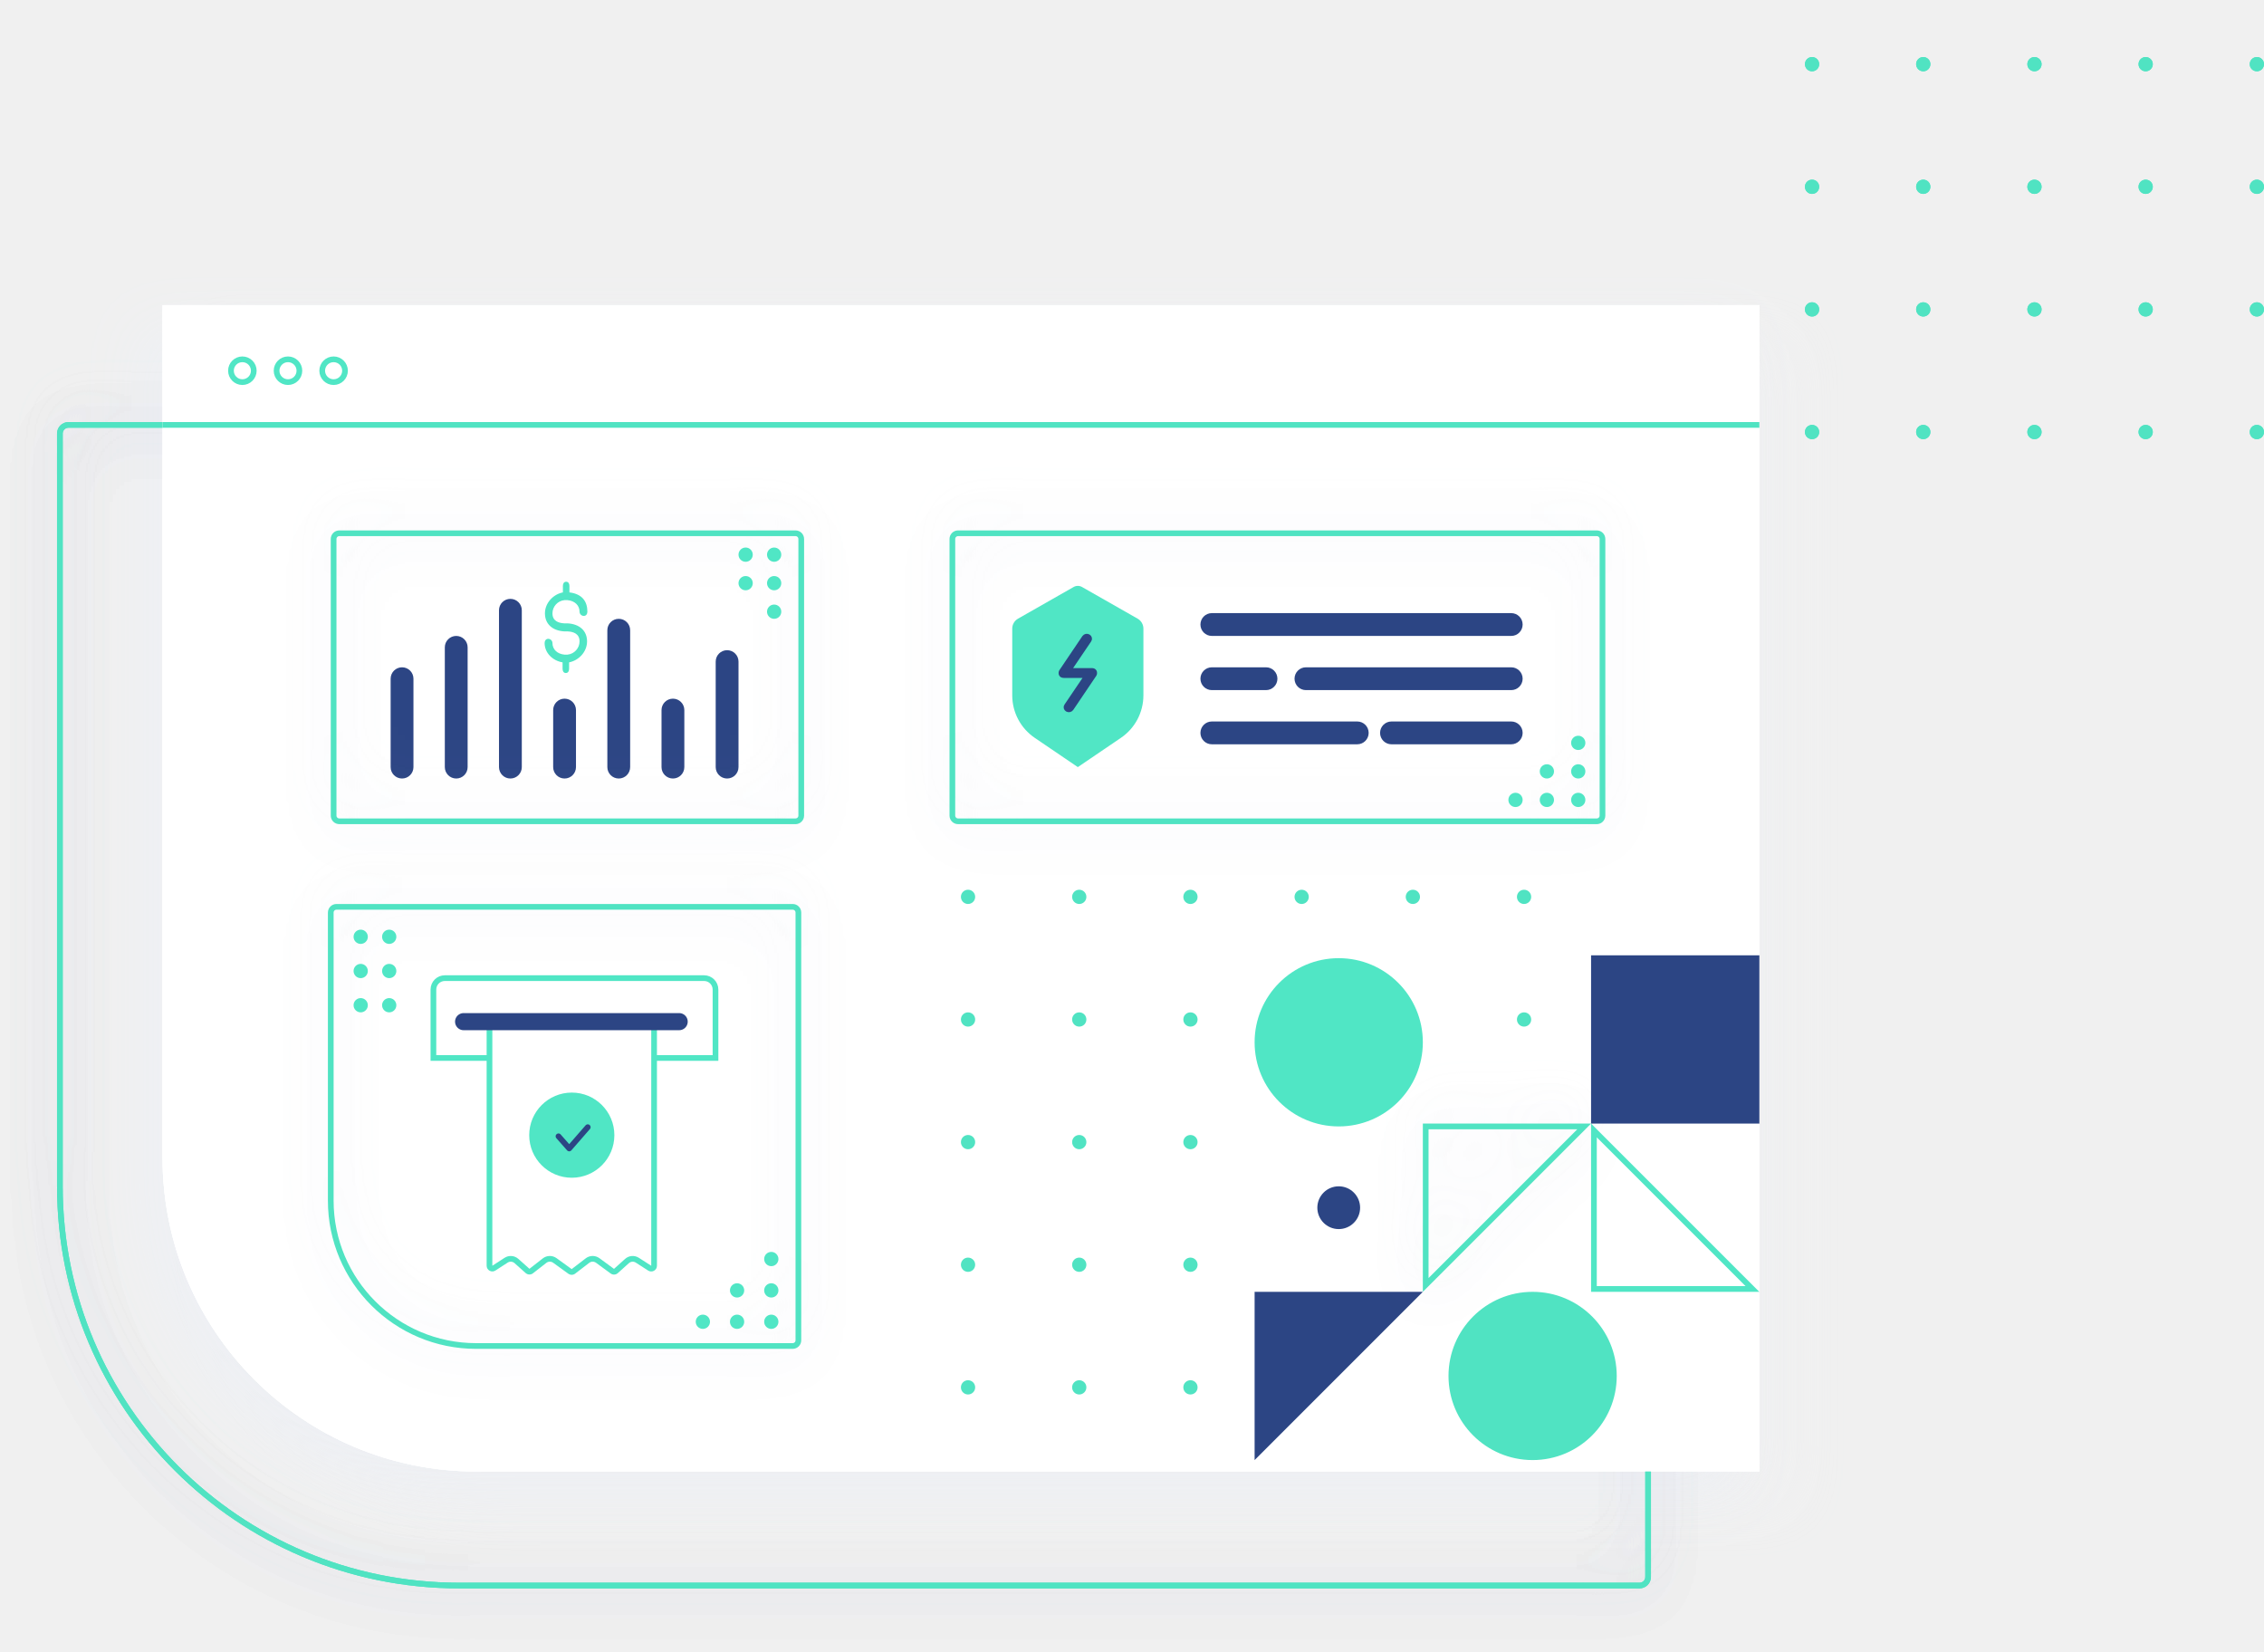
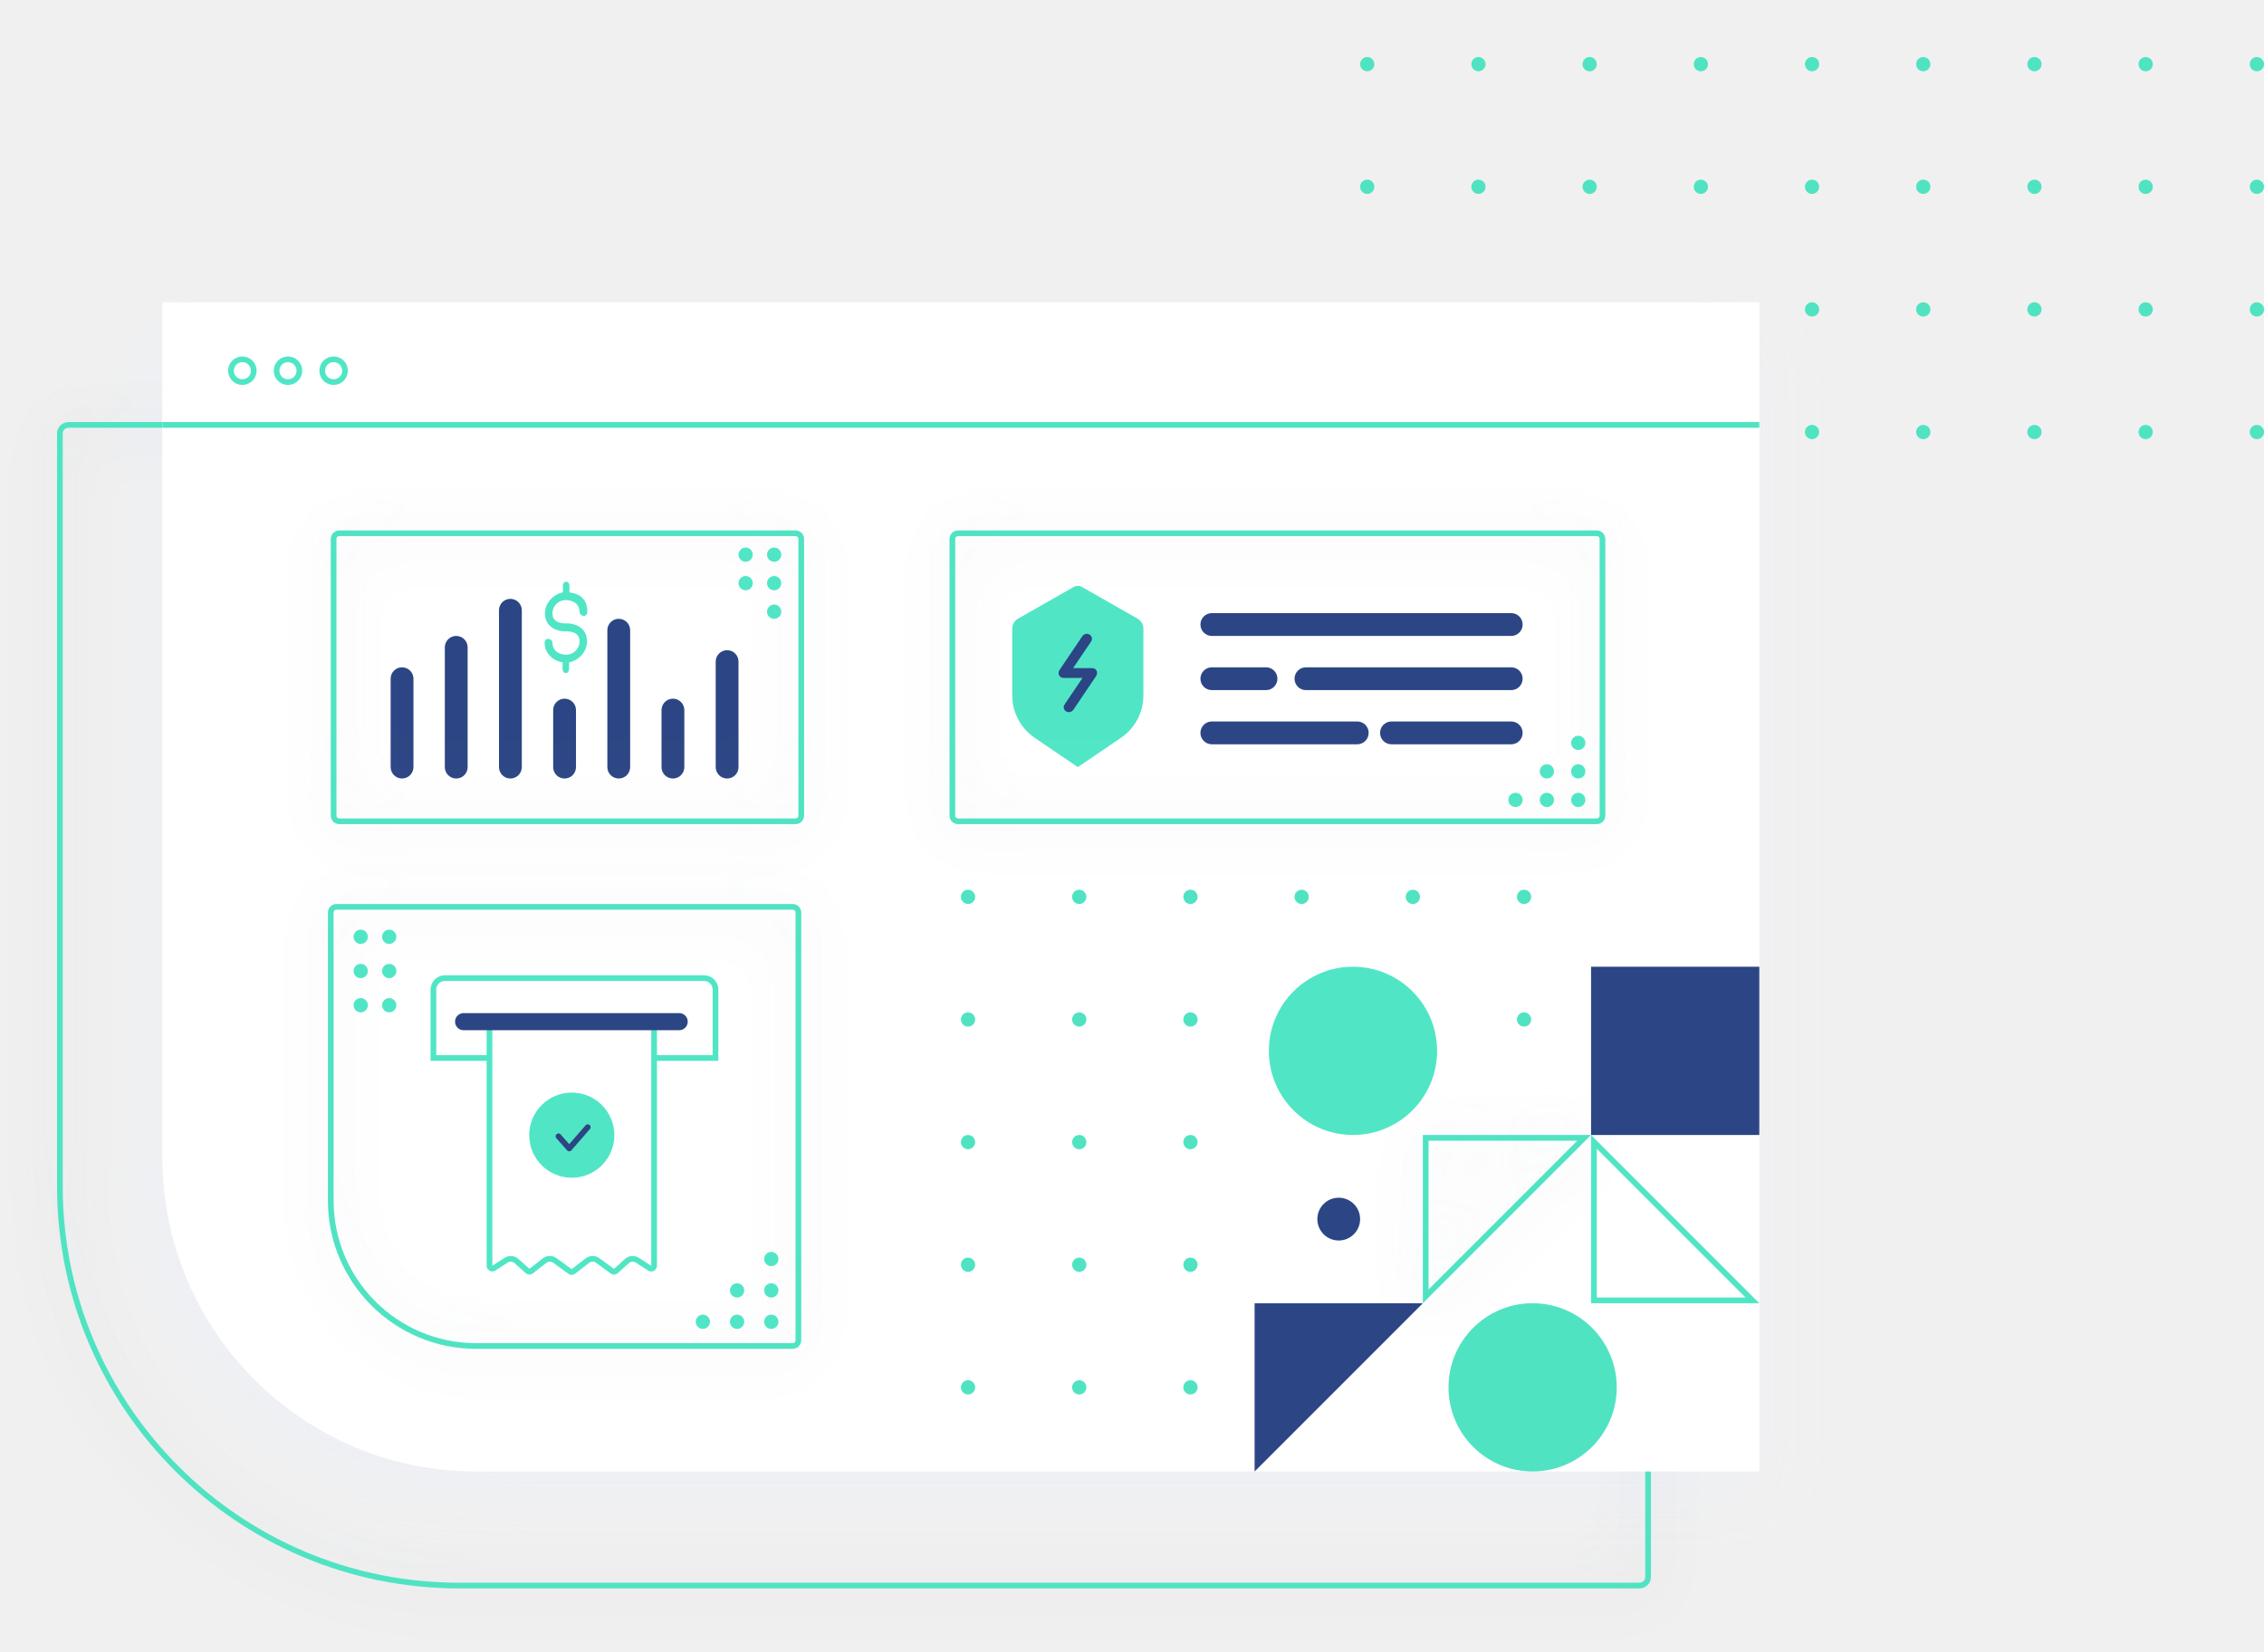
<svg xmlns="http://www.w3.org/2000/svg" width="794" height="579" viewBox="0 0 794 579" fill="none">
  <g filter="url(#filter0_dd)">
-     <path d="M57 107H617V516H167C106.249 516 57 466.751 57 406V107Z" fill="white" />
+     <path d="M57 106H617V515H167C106.249 515 57 465.751 57 405V106Z" fill="white" />
  </g>
  <g filter="url(#filter1_dd)">
-     <path d="M24 149H578V553C578 554.657 576.657 556 575 556H161C83.68 556 21 493.32 21 416V152C21 150.343 22.343 149 24 149Z" stroke="#50E3C2" stroke-width="2" />
+     <path d="M21 152C21 150.343 22.343 149 24 149H578V553C578 554.657 576.657 556 575 556H161C83.68 556 21 493.32 21 416V152Z" stroke="#50E3C2" stroke-width="2" />
  </g>
  <path d="M57 107H617V516H167C106.249 516 57 466.751 57 406V107Z" fill="white" />
  <circle cx="85" cy="130" r="4" stroke="#50E6C5" stroke-width="2" />
  <circle cx="101" cy="130" r="4" stroke="#50E6C5" stroke-width="2" />
  <circle cx="117" cy="130" r="4" stroke="#50E6C5" stroke-width="2" />
-   <path d="M440 512V453H499L440 512Z" fill="#2C4584" />
+   <path d="M440 516V457H499L440 516Z" fill="#2C4584" />
  <g filter="url(#filter2_dd)">
-     <path d="M555.586 395L500 450.586V395H555.586Z" stroke="#50E3C2" stroke-width="2" />
-   </g>
-   <path d="M559 396.414L614.586 452H559V396.414Z" stroke="#50E6C5" stroke-width="2" />
-   <circle cx="469.5" cy="365.5" r="29.5" fill="#50E6C5" />
-   <circle cx="469.5" cy="423.5" r="7.5" fill="#2C4584" />
-   <circle cx="537.5" cy="482.5" r="28.5" fill="#50E3C2" stroke="#50E3C2" stroke-width="2" />
-   <rect x="558" y="335" width="59" height="59" fill="#2C4584" />
+     <path d="M555.586 399L500 454.586V399H555.586Z" stroke="#50E3C2" stroke-width="2" />
+   </g>
+   <path d="M559 400.414L614.586 456H559V400.414Z" stroke="#50E6C5" stroke-width="2" />
+   <circle cx="474.5" cy="368.5" r="29.5" fill="#50E6C5" />
+   <circle cx="469.5" cy="427.5" r="7.5" fill="#2C4584" />
+   <circle cx="537.5" cy="486.5" r="28.5" fill="#50E3C2" stroke="#50E3C2" stroke-width="2" />
+   <rect x="558" y="339" width="59" height="59" fill="#2C4584" />
  <circle cx="339.5" cy="314.5" r="2.5" fill="#50E3C2" />
  <circle cx="339.5" cy="357.5" r="2.5" fill="#50E3C2" />
  <circle cx="339.5" cy="400.5" r="2.5" fill="#50E3C2" />
  <circle cx="339.5" cy="443.5" r="2.5" fill="#50E3C2" />
  <circle cx="339.5" cy="486.5" r="2.5" fill="#50E3C2" />
  <circle cx="378.5" cy="314.5" r="2.5" fill="#50E3C2" />
  <circle cx="378.5" cy="357.5" r="2.5" fill="#50E3C2" />
  <circle cx="378.5" cy="400.5" r="2.5" fill="#50E3C2" />
  <circle cx="378.5" cy="443.5" r="2.5" fill="#50E3C2" />
  <circle cx="378.5" cy="486.5" r="2.5" fill="#50E3C2" />
  <circle cx="417.5" cy="314.5" r="2.5" fill="#50E3C2" />
  <circle cx="417.5" cy="357.5" r="2.5" fill="#50E3C2" />
  <circle cx="417.5" cy="400.5" r="2.5" fill="#50E3C2" />
  <circle cx="417.5" cy="443.5" r="2.5" fill="#50E3C2" />
  <circle cx="417.5" cy="486.5" r="2.5" fill="#50E3C2" />
  <circle cx="456.5" cy="314.5" r="2.5" fill="#50E3C2" />
  <circle cx="495.5" cy="314.5" r="2.5" fill="#50E3C2" />
  <circle cx="534.5" cy="314.5" r="2.5" fill="#50E3C2" />
  <circle cx="534.5" cy="357.5" r="2.5" fill="#50E3C2" />
  <rect x="137" y="234" width="8" height="39" rx="4" fill="#2C4584" />
  <rect x="156" y="223" width="8" height="50" rx="4" fill="#2C4584" />
  <rect x="175" y="210" width="8" height="63" rx="4" fill="#2C4584" />
  <rect x="194" y="245" width="8" height="28" rx="4" fill="#2C4584" />
  <rect x="213" y="217" width="8" height="56" rx="4" fill="#2C4584" />
  <rect x="232" y="245" width="8" height="28" rx="4" fill="#2C4584" />
  <rect x="251" y="228" width="8" height="45" rx="4" fill="#2C4584" />
  <path d="M197.985 210.445C198.328 210.445 198.672 210.445 199.015 210.445C201.534 210.671 203.252 212.254 203.252 214.516C203.252 215.307 203.939 215.986 204.74 215.986C205.542 215.986 206 215.307 206 214.516C206 211.011 204.282 208.297 199.702 207.731V205.47C199.702 204.678 199.359 204 198.557 204C197.756 204 197.412 204.678 197.412 205.47V207.731C193.977 208.41 191.115 211.463 191.115 215.081C191.115 218.813 193.748 221.187 197.985 221.413C198.328 221.413 198.557 221.413 199.13 221.413C201.076 221.526 203.252 222.205 203.252 224.919C203.252 227.293 201.42 229.329 199.015 229.555C198.672 229.555 198.328 229.555 197.985 229.555C195.466 229.329 193.748 227.746 193.748 225.484C193.748 224.693 193.061 224.014 192.26 224.014C191.458 224.014 191 224.693 191 225.484C191 228.989 193.863 231.703 197.298 232.269V234.53C197.298 235.322 197.641 236 198.443 236C199.244 236 199.588 235.322 199.588 234.53V232.269C203.023 231.59 205.885 228.537 205.885 224.919C205.885 221.187 203.252 218.813 199.015 218.587C198.672 218.587 198.443 218.587 197.87 218.587C195.924 218.473 193.748 217.795 193.748 215.081C193.748 212.707 195.58 210.671 197.985 210.445Z" fill="#50E6C5" />
  <g filter="url(#filter3_dd)">
    <rect x="117" y="187" width="164" height="101" rx="2" stroke="#50E3C2" stroke-width="2" />
  </g>
  <path d="M357.02 216.952L376.515 205.846C377.436 205.322 378.564 205.322 379.485 205.846L398.98 216.952C400.229 217.663 401 218.99 401 220.427V243.844C401 249.808 398.047 255.384 393.114 258.735L378 269L362.886 258.735C357.953 255.384 355 249.808 355 243.844V220.427C355 218.99 355.771 217.663 357.02 216.952Z" fill="#50E6C5" />
  <rect width="27" height="8" rx="4" transform="matrix(-1 0 0 1 448 234)" fill="#2C4584" />
  <rect x="484" y="253" width="50" height="8" rx="4" fill="#2C4584" />
  <rect x="421" y="253" width="59" height="8" rx="4" fill="#2C4584" />
  <rect x="454" y="234" width="80" height="8" rx="4" fill="#2C4584" />
  <rect x="421" y="215" width="113" height="8" rx="4" fill="#2C4584" />
  <path d="M382.883 235.024H374.938L382.055 224.508C382.386 224.058 382.221 223.457 381.724 223.156C381.228 222.856 380.566 223.006 380.234 223.457L372.124 235.474C371.959 235.775 371.959 236.225 372.124 236.526C372.29 236.826 372.621 236.976 373.117 236.976H381.062L373.945 247.492C373.614 247.942 373.779 248.543 374.276 248.844C374.772 249.144 375.434 248.994 375.766 248.543L383.876 236.526C384.041 236.225 384.041 235.775 383.876 235.474C383.71 235.174 383.379 235.024 382.883 235.024Z" fill="#2C4584" stroke="#2C4584" stroke-width="1.5" stroke-miterlimit="10" />
  <g filter="url(#filter4_dd)">
    <rect x="334" y="187" width="228" height="101" rx="2" stroke="#50E3C2" stroke-width="2" />
  </g>
  <path d="M57 149H617" stroke="#50E3C2" stroke-width="2" />
  <circle r="2.5" transform="matrix(1 0 0 -1 553.5 270.5)" fill="#50E6C5" />
  <circle r="2.5" transform="matrix(1 0 0 -1 553.5 260.5)" fill="#50E6C5" />
  <circle r="2.5" transform="matrix(1 0 0 -1 553.5 280.5)" fill="#50E6C5" />
  <circle r="2.5" transform="matrix(1 0 0 -1 542.5 280.5)" fill="#50E6C5" />
  <circle r="2.5" transform="matrix(1 0 0 -1 542.5 270.5)" fill="#50E6C5" />
  <circle r="2.5" transform="matrix(1 0 0 -1 531.5 280.5)" fill="#50E6C5" />
  <circle r="2.5" transform="matrix(1 0 0 -1 261.5 194.5)" fill="#50E6C5" />
  <circle r="2.5" transform="matrix(1 0 0 -1 271.5 194.5)" fill="#50E6C5" />
  <circle r="2.5" transform="matrix(1 0 0 -1 271.5 204.5)" fill="#50E6C5" />
  <circle r="2.5" transform="matrix(1 0 0 -1 271.5 214.5)" fill="#50E6C5" />
  <circle r="2.5" transform="matrix(1 0 0 -1 261.5 204.5)" fill="#50E6C5" />
  <path d="M171.972 370.999H152V347C152 344.791 153.791 343 156 343H246.929C249.138 343 250.929 344.791 250.929 347V370.999H229.099" stroke="#50E6C5" stroke-width="2" />
  <mask id="path-63-inside-1" fill="white">
    <path d="M170.666 356.999H230.396V443.865C230.396 445.447 228.646 446.403 227.315 445.547L222.97 442.754C222.212 442.267 221.221 442.347 220.551 442.95L216.673 446.44C215.968 447.074 214.916 447.127 214.152 446.566L209.038 442.816C208.321 442.29 207.343 442.301 206.637 442.842L201.713 446.621C201.011 447.16 200.04 447.174 199.324 446.656L193.999 442.808C193.278 442.287 192.299 442.305 191.598 442.852L186.914 446.503C186.152 447.097 185.074 447.061 184.353 446.418L180.458 442.943C179.786 442.344 178.796 442.268 178.04 442.757L173.752 445.531C172.422 446.392 170.666 445.437 170.666 443.852V356.999Z" />
  </mask>
-   <path d="M170.666 356.999V354.999H168.666V356.999H170.666ZM230.396 356.999H232.396V354.999H230.396V356.999ZM222.97 442.754L221.889 444.437L222.97 442.754ZM220.551 442.95L219.213 441.464L220.551 442.95ZM209.038 442.816L207.855 444.429L209.038 442.816ZM206.637 442.842L205.42 441.256L205.42 441.256L206.637 442.842ZM214.152 446.566L215.335 444.954L214.152 446.566ZM216.673 446.44L215.335 444.954L216.673 446.44ZM180.458 442.943L179.126 444.436L180.458 442.943ZM178.04 442.757L176.953 441.078L178.04 442.757ZM193.999 442.808L195.17 441.187L193.999 442.808ZM191.598 442.852L190.368 441.274L191.598 442.852ZM186.914 446.503L188.144 448.08L186.914 446.503ZM184.353 446.418L183.022 447.91L184.353 446.418ZM199.324 446.656L200.495 445.035L199.324 446.656ZM201.713 446.621L200.495 445.035L201.713 446.621ZM173.752 445.531L172.666 443.852L173.752 445.531ZM227.315 445.547L226.233 447.23L227.315 445.547ZM170.666 358.999H230.396V354.999H170.666V358.999ZM228.396 356.999V443.865H232.396V356.999H228.396ZM172.666 443.852V356.999H168.666V443.852H172.666ZM200.495 445.035L195.17 441.187L192.827 444.429L198.152 448.277L200.495 445.035ZM190.368 441.274L185.685 444.925L188.144 448.08L192.827 444.429L190.368 441.274ZM185.685 444.925L181.789 441.451L179.126 444.436L183.022 447.91L185.685 444.925ZM176.953 441.078L172.666 443.852L174.839 447.21L179.126 444.436L176.953 441.078ZM215.335 444.954L210.22 441.203L207.855 444.429L212.969 448.179L215.335 444.954ZM205.42 441.256L200.495 445.035L202.93 448.208L207.855 444.429L205.42 441.256ZM228.396 443.865L224.052 441.072L221.889 444.437L226.233 447.23L228.396 443.865ZM219.213 441.464L215.335 444.954L218.011 447.927L221.889 444.437L219.213 441.464ZM224.052 441.072C222.535 440.097 220.553 440.257 219.213 441.464L221.889 444.437L221.889 444.437L224.052 441.072ZM210.22 441.203C208.786 440.152 206.83 440.173 205.42 441.256L207.855 444.429L207.855 444.429L210.22 441.203ZM212.969 448.179C214.497 449.3 216.602 449.194 218.011 447.927L215.335 444.954L215.335 444.954L212.969 448.179ZM181.789 441.451C180.445 440.252 178.465 440.099 176.953 441.078L179.126 444.436L179.126 444.436L181.789 441.451ZM195.17 441.187C193.728 440.145 191.771 440.181 190.368 441.274L192.827 444.429L192.827 444.429L195.17 441.187ZM185.685 444.925L185.685 444.925L183.022 447.91C184.464 449.197 186.62 449.268 188.144 448.08L185.685 444.925ZM198.152 448.277C199.585 449.312 201.528 449.284 202.93 448.208L200.495 445.035L200.495 445.035L198.152 448.277ZM168.666 443.852C168.666 447.022 172.177 448.932 174.839 447.21L172.666 443.852L172.666 443.852H168.666ZM228.396 443.865L228.396 443.865L226.233 447.23C228.895 448.941 232.396 447.03 232.396 443.865H228.396Z" fill="#50E6C5" mask="url(#path-63-inside-1)" />
+   <path d="M170.666 356.999V354.999H168.666V356.999H170.666ZM230.396 356.999H232.396V354.999H230.396V356.999ZM222.97 442.754L221.889 444.437L222.97 442.754ZM220.551 442.95L219.213 441.464L220.551 442.95ZM209.038 442.816L207.855 444.429L209.038 442.816ZM206.637 442.842L205.42 441.256L206.637 442.842ZM214.152 446.566L215.335 444.954L214.152 446.566ZM216.673 446.44L215.335 444.954L216.673 446.44ZM180.458 442.943L179.126 444.436L180.458 442.943ZM178.04 442.757L176.953 441.078L178.04 442.757ZM193.999 442.808L195.17 441.187L193.999 442.808ZM191.598 442.852L190.368 441.274L191.598 442.852ZM186.914 446.503L188.144 448.08L186.914 446.503ZM184.353 446.418L183.022 447.91L184.353 446.418ZM199.324 446.656L200.495 445.035L199.324 446.656ZM201.713 446.621L200.495 445.035L201.713 446.621ZM173.752 445.531L172.666 443.852L173.752 445.531ZM227.315 445.547L226.233 447.23L227.315 445.547ZM170.666 358.999H230.396V354.999H170.666V358.999ZM228.396 356.999V443.865H232.396V356.999H228.396ZM172.666 443.852V356.999H168.666V443.852H172.666ZM200.495 445.035L195.17 441.187L192.827 444.429L198.152 448.277L200.495 445.035ZM190.368 441.274L185.685 444.925L188.144 448.08L192.827 444.429L190.368 441.274ZM185.685 444.925L181.789 441.451L179.126 444.436L183.022 447.91L185.685 444.925ZM176.953 441.078L172.666 443.852L174.839 447.21L179.126 444.436L176.953 441.078ZM215.335 444.954L210.22 441.203L207.855 444.429L212.969 448.179L215.335 444.954ZM205.42 441.256L200.495 445.035L202.93 448.208L207.855 444.429L205.42 441.256ZM228.396 443.865L224.052 441.072L221.889 444.437L226.233 447.23L228.396 443.865ZM219.213 441.464L215.335 444.954L218.011 447.927L221.889 444.437L219.213 441.464ZM224.052 441.072C222.535 440.097 220.553 440.257 219.213 441.464L221.889 444.437H221.889L224.052 441.072ZM210.22 441.203C208.786 440.152 206.83 440.173 205.42 441.256L207.855 444.429L210.22 441.203ZM212.969 448.179C214.497 449.3 216.602 449.194 218.011 447.927L215.335 444.954L212.969 448.179ZM181.789 441.451C180.445 440.252 178.465 440.099 176.953 441.078L179.126 444.436H179.126L181.789 441.451ZM195.17 441.187C193.728 440.145 191.771 440.181 190.368 441.274L192.827 444.429L195.17 441.187ZM185.685 444.925H185.685L183.022 447.91C184.464 449.197 186.62 449.268 188.144 448.08L185.685 444.925ZM198.152 448.277C199.585 449.312 201.528 449.284 202.93 448.208L200.495 445.035L198.152 448.277ZM168.666 443.852C168.666 447.022 172.177 448.932 174.839 447.21L172.666 443.852H172.666H168.666ZM228.396 443.865V443.865L226.233 447.23C228.895 448.941 232.396 447.03 232.396 443.865H228.396Z" fill="#50E6C5" mask="url(#path-63-inside-1)" />
  <path d="M162.591 358.258H238.188" stroke="#2C4584" stroke-width="6" stroke-linecap="round" stroke-linejoin="round" />
  <circle cx="200.531" cy="398.064" r="14.933" fill="#50E6C5" />
  <path d="M195.865 398.464L199.629 402.73L206.131 395.264" stroke="#2C4584" stroke-width="2" stroke-linecap="round" stroke-linejoin="round" />
  <g filter="url(#filter5_dd)">
-     <path d="M118 318H278C279.105 318 280 318.895 280 320V470C280 471.105 279.105 472 278 472H167C138.833 472 116 449.167 116 421V320C116 318.895 116.895 318 118 318Z" stroke="#50E3C2" stroke-width="2" />
-   </g>
-   <circle r="2.5" transform="matrix(1 0 0 -1 136.5 328.5)" fill="#50E6C5" />
-   <circle r="2.5" transform="matrix(1 0 0 -1 136.5 340.5)" fill="#50E6C5" />
-   <circle r="2.5" transform="matrix(1 0 0 -1 136.5 352.5)" fill="#50E6C5" />
-   <circle r="2.5" transform="matrix(1 0 0 -1 268.5 461.5)" fill="#50E6C5" />
-   <circle r="2.5" transform="matrix(1 0 0 -1 256.5 461.5)" fill="#50E6C5" />
-   <circle r="2.5" transform="matrix(1 0 0 -1 256.5 450.5)" fill="#50E6C5" />
-   <circle r="2.5" transform="matrix(1 0 0 -1 268.5 450.5)" fill="#50E6C5" />
-   <circle r="2.5" transform="matrix(1 0 0 -1 268.5 439.5)" fill="#50E6C5" />
-   <circle r="2.5" transform="matrix(1 0 0 -1 126.5 328.5)" fill="#50E6C5" />
-   <circle r="2.5" transform="matrix(1 0 0 -1 126.5 340.5)" fill="#50E6C5" />
-   <circle r="2.5" transform="matrix(1 0 0 -1 126.5 352.5)" fill="#50E6C5" />
-   <circle cx="635.5" cy="22.5" r="2.5" fill="#50E3C2" />
-   <circle cx="635.5" cy="65.5" r="2.5" fill="#50E3C2" />
-   <circle cx="635.5" cy="108.5" r="2.5" fill="#50E3C2" />
-   <circle cx="635.5" cy="151.5" r="2.5" fill="#50E3C2" />
-   <circle cx="674.5" cy="22.5" r="2.5" fill="#50E3C2" />
-   <circle cx="674.5" cy="65.5" r="2.5" fill="#50E3C2" />
-   <circle cx="674.5" cy="108.5" r="2.5" fill="#50E3C2" />
-   <circle cx="674.5" cy="151.5" r="2.5" fill="#50E3C2" />
-   <circle cx="713.5" cy="22.5" r="2.5" fill="#50E3C2" />
-   <circle cx="713.5" cy="65.5" r="2.5" fill="#50E3C2" />
-   <circle cx="713.5" cy="108.5" r="2.5" fill="#50E3C2" />
-   <circle cx="713.5" cy="151.5" r="2.5" fill="#50E3C2" />
-   <circle cx="752.5" cy="22.5" r="2.5" fill="#50E3C2" />
-   <circle cx="752.5" cy="65.5" r="2.5" fill="#50E3C2" />
-   <circle cx="752.5" cy="108.5" r="2.5" fill="#50E3C2" />
-   <circle cx="752.5" cy="151.5" r="2.5" fill="#50E3C2" />
-   <circle cx="791.5" cy="22.5" r="2.5" fill="#50E3C2" />
-   <circle cx="791.5" cy="65.5" r="2.5" fill="#50E3C2" />
-   <circle cx="791.5" cy="108.5" r="2.5" fill="#50E3C2" />
-   <circle cx="791.5" cy="151.5" r="2.5" fill="#50E3C2" />
-   <g filter="url(#filter6_dd)">
-     <path d="M24 149H578V553C578 554.657 576.657 556 575 556H161C83.68 556 21 493.32 21 416V152C21 150.343 22.343 149 24 149Z" stroke="#50E3C2" stroke-width="2" />
-   </g>
-   <path d="M57 107H617V516H167C106.249 516 57 466.751 57 406V107Z" fill="white" />
-   <circle cx="85" cy="130" r="4" stroke="#50E6C5" stroke-width="2" />
-   <circle cx="101" cy="130" r="4" stroke="#50E6C5" stroke-width="2" />
-   <circle cx="117" cy="130" r="4" stroke="#50E6C5" stroke-width="2" />
-   <path d="M440 512V453H499L440 512Z" fill="#2C4584" />
-   <g filter="url(#filter7_dd)">
-     <path d="M555.586 395L500 450.586V395H555.586Z" stroke="#50E3C2" stroke-width="2" />
-   </g>
-   <path d="M559 396.414L614.586 452H559V396.414Z" stroke="#50E6C5" stroke-width="2" />
-   <circle cx="469.5" cy="365.5" r="29.5" fill="#50E6C5" />
-   <circle cx="469.5" cy="423.5" r="7.5" fill="#2C4584" />
-   <circle cx="537.5" cy="482.5" r="28.5" fill="#50E3C2" stroke="#50E3C2" stroke-width="2" />
-   <rect x="558" y="335" width="59" height="59" fill="#2C4584" />
-   <circle cx="339.5" cy="314.5" r="2.5" fill="#50E3C2" />
-   <circle cx="339.5" cy="357.5" r="2.5" fill="#50E3C2" />
-   <circle cx="339.5" cy="400.5" r="2.5" fill="#50E3C2" />
-   <circle cx="339.5" cy="443.5" r="2.5" fill="#50E3C2" />
-   <circle cx="339.5" cy="486.5" r="2.5" fill="#50E3C2" />
-   <circle cx="378.5" cy="314.5" r="2.5" fill="#50E3C2" />
-   <circle cx="378.5" cy="357.5" r="2.5" fill="#50E3C2" />
-   <circle cx="378.5" cy="400.5" r="2.5" fill="#50E3C2" />
-   <circle cx="378.5" cy="443.5" r="2.5" fill="#50E3C2" />
-   <circle cx="378.5" cy="486.5" r="2.5" fill="#50E3C2" />
-   <circle cx="417.5" cy="314.5" r="2.5" fill="#50E3C2" />
-   <circle cx="417.5" cy="357.5" r="2.5" fill="#50E3C2" />
-   <circle cx="417.5" cy="400.5" r="2.5" fill="#50E3C2" />
-   <circle cx="417.5" cy="443.5" r="2.5" fill="#50E3C2" />
-   <circle cx="417.5" cy="486.5" r="2.5" fill="#50E3C2" />
-   <circle cx="456.5" cy="314.5" r="2.5" fill="#50E3C2" />
-   <circle cx="495.5" cy="314.5" r="2.5" fill="#50E3C2" />
-   <circle cx="534.5" cy="314.5" r="2.5" fill="#50E3C2" />
-   <circle cx="534.5" cy="357.5" r="2.5" fill="#50E3C2" />
-   <rect x="137" y="234" width="8" height="39" rx="4" fill="#2C4584" />
-   <rect x="156" y="223" width="8" height="50" rx="4" fill="#2C4584" />
-   <rect x="175" y="210" width="8" height="63" rx="4" fill="#2C4584" />
-   <rect x="194" y="245" width="8" height="28" rx="4" fill="#2C4584" />
-   <rect x="213" y="217" width="8" height="56" rx="4" fill="#2C4584" />
-   <rect x="232" y="245" width="8" height="28" rx="4" fill="#2C4584" />
-   <rect x="251" y="228" width="8" height="45" rx="4" fill="#2C4584" />
-   <path d="M197.985 210.445C198.328 210.445 198.672 210.445 199.015 210.445C201.534 210.671 203.252 212.254 203.252 214.516C203.252 215.307 203.939 215.986 204.74 215.986C205.542 215.986 206 215.307 206 214.516C206 211.011 204.282 208.297 199.702 207.731V205.47C199.702 204.678 199.359 204 198.557 204C197.756 204 197.412 204.678 197.412 205.47V207.731C193.977 208.41 191.115 211.463 191.115 215.081C191.115 218.813 193.748 221.187 197.985 221.413C198.328 221.413 198.557 221.413 199.13 221.413C201.076 221.526 203.252 222.205 203.252 224.919C203.252 227.293 201.42 229.329 199.015 229.555C198.672 229.555 198.328 229.555 197.985 229.555C195.466 229.329 193.748 227.746 193.748 225.484C193.748 224.693 193.061 224.014 192.26 224.014C191.458 224.014 191 224.693 191 225.484C191 228.989 193.863 231.703 197.298 232.269V234.53C197.298 235.322 197.641 236 198.443 236C199.244 236 199.588 235.322 199.588 234.53V232.269C203.023 231.59 205.885 228.537 205.885 224.919C205.885 221.187 203.252 218.813 199.015 218.587C198.672 218.587 198.443 218.587 197.87 218.587C195.924 218.473 193.748 217.795 193.748 215.081C193.748 212.707 195.58 210.671 197.985 210.445Z" fill="#50E6C5" />
-   <g filter="url(#filter8_dd)">
-     <rect x="117" y="187" width="164" height="101" rx="2" stroke="#50E3C2" stroke-width="2" />
-   </g>
-   <path d="M357.02 216.952L376.515 205.846C377.436 205.322 378.564 205.322 379.485 205.846L398.98 216.952C400.229 217.663 401 218.99 401 220.427V243.844C401 249.808 398.047 255.384 393.114 258.735L378 269L362.886 258.735C357.953 255.384 355 249.808 355 243.844V220.427C355 218.99 355.771 217.663 357.02 216.952Z" fill="#50E6C5" />
-   <rect width="27" height="8" rx="4" transform="matrix(-1 0 0 1 448 234)" fill="#2C4584" />
-   <rect x="484" y="253" width="50" height="8" rx="4" fill="#2C4584" />
-   <rect x="421" y="253" width="59" height="8" rx="4" fill="#2C4584" />
-   <rect x="454" y="234" width="80" height="8" rx="4" fill="#2C4584" />
-   <rect x="421" y="215" width="113" height="8" rx="4" fill="#2C4584" />
-   <path d="M382.883 235.024H374.938L382.055 224.508C382.386 224.058 382.221 223.457 381.724 223.156C381.228 222.856 380.566 223.006 380.234 223.457L372.124 235.474C371.959 235.775 371.959 236.225 372.124 236.526C372.29 236.826 372.621 236.976 373.117 236.976H381.062L373.945 247.492C373.614 247.942 373.779 248.543 374.276 248.844C374.772 249.144 375.434 248.994 375.766 248.543L383.876 236.526C384.041 236.225 384.041 235.775 383.876 235.474C383.71 235.174 383.379 235.024 382.883 235.024Z" fill="#2C4584" stroke="#2C4584" stroke-width="1.5" stroke-miterlimit="10" />
-   <g filter="url(#filter9_dd)">
-     <rect x="334" y="187" width="228" height="101" rx="2" stroke="#50E3C2" stroke-width="2" />
-   </g>
-   <path d="M57 149H617" stroke="#50E3C2" stroke-width="2" />
-   <circle r="2.5" transform="matrix(1 0 0 -1 553.5 270.5)" fill="#50E6C5" />
-   <circle r="2.5" transform="matrix(1 0 0 -1 553.5 260.5)" fill="#50E6C5" />
-   <circle r="2.5" transform="matrix(1 0 0 -1 553.5 280.5)" fill="#50E6C5" />
-   <circle r="2.5" transform="matrix(1 0 0 -1 542.5 280.5)" fill="#50E6C5" />
-   <circle r="2.5" transform="matrix(1 0 0 -1 542.5 270.5)" fill="#50E6C5" />
-   <circle r="2.5" transform="matrix(1 0 0 -1 531.5 280.5)" fill="#50E6C5" />
-   <circle r="2.5" transform="matrix(1 0 0 -1 261.5 194.5)" fill="#50E6C5" />
-   <circle r="2.5" transform="matrix(1 0 0 -1 271.5 194.5)" fill="#50E6C5" />
-   <circle r="2.5" transform="matrix(1 0 0 -1 271.5 204.5)" fill="#50E6C5" />
-   <circle r="2.5" transform="matrix(1 0 0 -1 271.5 214.5)" fill="#50E6C5" />
-   <circle r="2.5" transform="matrix(1 0 0 -1 261.5 204.5)" fill="#50E6C5" />
-   <path d="M171.972 370.999H152V347C152 344.791 153.791 343 156 343H246.929C249.138 343 250.929 344.791 250.929 347V370.999H229.099" stroke="#50E6C5" stroke-width="2" />
-   <mask id="path-161-inside-2" fill="white">
-     <path d="M170.666 356.999H230.396V443.865C230.396 445.447 228.646 446.403 227.315 445.547L222.97 442.754C222.212 442.267 221.221 442.347 220.551 442.95L216.673 446.44C215.968 447.074 214.916 447.127 214.152 446.566L209.038 442.816C208.321 442.29 207.343 442.301 206.637 442.842L201.713 446.621C201.011 447.16 200.04 447.174 199.324 446.656L193.999 442.808C193.278 442.287 192.299 442.305 191.598 442.852L186.914 446.503C186.152 447.097 185.074 447.061 184.353 446.418L180.458 442.943C179.786 442.344 178.796 442.268 178.04 442.757L173.752 445.531C172.422 446.392 170.666 445.437 170.666 443.852V356.999Z" />
-   </mask>
-   <path d="M170.666 356.999V354.999H168.666V356.999H170.666ZM230.396 356.999H232.396V354.999H230.396V356.999ZM222.97 442.754L221.889 444.437L222.97 442.754ZM220.551 442.95L219.213 441.464L220.551 442.95ZM209.038 442.816L207.855 444.429L209.038 442.816ZM206.637 442.842L205.42 441.256L205.42 441.256L206.637 442.842ZM214.152 446.566L215.335 444.954L214.152 446.566ZM216.673 446.44L215.335 444.954L216.673 446.44ZM180.458 442.943L179.126 444.436L180.458 442.943ZM178.04 442.757L176.953 441.078L178.04 442.757ZM193.999 442.808L195.17 441.187L193.999 442.808ZM191.598 442.852L190.368 441.274L191.598 442.852ZM186.914 446.503L188.144 448.08L186.914 446.503ZM184.353 446.418L183.022 447.91L184.353 446.418ZM199.324 446.656L200.495 445.035L199.324 446.656ZM201.713 446.621L200.495 445.035L201.713 446.621ZM173.752 445.531L172.666 443.852L173.752 445.531ZM227.315 445.547L226.233 447.23L227.315 445.547ZM170.666 358.999H230.396V354.999H170.666V358.999ZM228.396 356.999V443.865H232.396V356.999H228.396ZM172.666 443.852V356.999H168.666V443.852H172.666ZM200.495 445.035L195.17 441.187L192.827 444.429L198.152 448.277L200.495 445.035ZM190.368 441.274L185.685 444.925L188.144 448.08L192.827 444.429L190.368 441.274ZM185.685 444.925L181.789 441.451L179.126 444.436L183.022 447.91L185.685 444.925ZM176.953 441.078L172.666 443.852L174.839 447.21L179.126 444.436L176.953 441.078ZM215.335 444.954L210.22 441.203L207.855 444.429L212.969 448.179L215.335 444.954ZM205.42 441.256L200.495 445.035L202.93 448.208L207.855 444.429L205.42 441.256ZM228.396 443.865L224.052 441.072L221.889 444.437L226.233 447.23L228.396 443.865ZM219.213 441.464L215.335 444.954L218.011 447.927L221.889 444.437L219.213 441.464ZM224.052 441.072C222.535 440.097 220.553 440.257 219.213 441.464L221.889 444.437L221.889 444.437L224.052 441.072ZM210.22 441.203C208.786 440.152 206.83 440.173 205.42 441.256L207.855 444.429L207.855 444.429L210.22 441.203ZM212.969 448.179C214.497 449.3 216.602 449.194 218.011 447.927L215.335 444.954L215.335 444.954L212.969 448.179ZM181.789 441.451C180.445 440.252 178.465 440.099 176.953 441.078L179.126 444.436L179.126 444.436L181.789 441.451ZM195.17 441.187C193.728 440.145 191.771 440.181 190.368 441.274L192.827 444.429L192.827 444.429L195.17 441.187ZM185.685 444.925L185.685 444.925L183.022 447.91C184.464 449.197 186.62 449.268 188.144 448.08L185.685 444.925ZM198.152 448.277C199.585 449.312 201.528 449.284 202.93 448.208L200.495 445.035L200.495 445.035L198.152 448.277ZM168.666 443.852C168.666 447.022 172.177 448.932 174.839 447.21L172.666 443.852L172.666 443.852H168.666ZM228.396 443.865L228.396 443.865L226.233 447.23C228.895 448.941 232.396 447.03 232.396 443.865H228.396Z" fill="#50E6C5" mask="url(#path-161-inside-2)" />
-   <path d="M162.591 358.258H238.188" stroke="#2C4584" stroke-width="6" stroke-linecap="round" stroke-linejoin="round" />
-   <circle cx="200.531" cy="398.064" r="14.933" fill="#50E6C5" />
-   <path d="M195.865 398.464L199.629 402.73L206.131 395.264" stroke="#2C4584" stroke-width="2" stroke-linecap="round" stroke-linejoin="round" />
-   <g filter="url(#filter10_dd)">
-     <path d="M118 318H278C279.105 318 280 318.895 280 320V470C280 471.105 279.105 472 278 472H167C138.833 472 116 449.167 116 421V320C116 318.895 116.895 318 118 318Z" stroke="#50E3C2" stroke-width="2" />
+     <path d="M116 320C116 318.895 116.895 318 118 318H278C279.105 318 280 318.895 280 320V470C280 471.105 279.105 472 278 472H167C138.833 472 116 449.167 116 421V320Z" stroke="#50E3C2" stroke-width="2" />
  </g>
  <circle r="2.5" transform="matrix(1 0 0 -1 136.5 328.5)" fill="#50E6C5" />
  <circle r="2.5" transform="matrix(1 0 0 -1 136.5 340.5)" fill="#50E6C5" />
  <circle r="2.5" transform="matrix(1 0 0 -1 136.5 352.5)" fill="#50E6C5" />
  <circle r="2.5" transform="matrix(1 0 0 -1 270.5 463.5)" fill="#50E6C5" />
  <circle r="2.5" transform="matrix(1 0 0 -1 258.5 463.5)" fill="#50E6C5" />
  <circle r="2.5" transform="matrix(1 0 0 -1 246.5 463.5)" fill="#50E6C5" />
  <circle r="2.5" transform="matrix(1 0 0 -1 258.5 452.5)" fill="#50E6C5" />
  <circle r="2.5" transform="matrix(1 0 0 -1 270.5 452.5)" fill="#50E6C5" />
  <circle r="2.5" transform="matrix(1 0 0 -1 270.5 441.5)" fill="#50E6C5" />
  <circle r="2.5" transform="matrix(1 0 0 -1 126.5 328.5)" fill="#50E6C5" />
  <circle r="2.5" transform="matrix(1 0 0 -1 126.5 340.5)" fill="#50E6C5" />
  <circle r="2.5" transform="matrix(1 0 0 -1 126.5 352.5)" fill="#50E6C5" />
  <circle cx="635.5" cy="22.5" r="2.5" fill="#50E3C2" />
  <circle cx="635.5" cy="65.5" r="2.5" fill="#50E3C2" />
  <circle cx="635.5" cy="108.5" r="2.5" fill="#50E3C2" />
  <circle cx="635.5" cy="151.5" r="2.5" fill="#50E3C2" />
  <circle cx="674.5" cy="22.5" r="2.5" fill="#50E3C2" />
+   <circle cx="557.5" cy="22.5" r="2.5" fill="#50E3C2" />
+   <circle cx="596.5" cy="22.5" r="2.5" fill="#50E3C2" />
  <circle cx="674.5" cy="65.5" r="2.5" fill="#50E3C2" />
+   <circle cx="557.5" cy="65.5" r="2.5" fill="#50E3C2" />
+   <circle cx="596.5" cy="65.5" r="2.5" fill="#50E3C2" />
+   <circle cx="479.5" cy="22.5" r="2.5" fill="#50E3C2" />
+   <circle cx="518.5" cy="22.5" r="2.5" fill="#50E3C2" />
+   <circle cx="479.5" cy="65.5" r="2.5" fill="#50E3C2" />
+   <circle cx="518.5" cy="65.5" r="2.5" fill="#50E3C2" />
  <circle cx="674.5" cy="108.5" r="2.5" fill="#50E3C2" />
  <circle cx="674.5" cy="151.5" r="2.5" fill="#50E3C2" />
  <circle cx="713.5" cy="22.5" r="2.5" fill="#50E3C2" />
  <circle cx="713.5" cy="65.5" r="2.5" fill="#50E3C2" />
  <circle cx="713.5" cy="108.5" r="2.5" fill="#50E3C2" />
  <circle cx="713.5" cy="151.5" r="2.5" fill="#50E3C2" />
  <circle cx="752.5" cy="22.5" r="2.5" fill="#50E3C2" />
  <circle cx="752.5" cy="65.5" r="2.5" fill="#50E3C2" />
  <circle cx="752.5" cy="108.5" r="2.5" fill="#50E3C2" />
  <circle cx="752.5" cy="151.5" r="2.5" fill="#50E3C2" />
  <circle cx="791.5" cy="22.5" r="2.5" fill="#50E3C2" />
  <circle cx="791.5" cy="65.5" r="2.5" fill="#50E3C2" />
  <circle cx="791.5" cy="108.5" r="2.5" fill="#50E3C2" />
  <circle cx="791.5" cy="151.5" r="2.5" fill="#50E3C2" />
  <defs>
-     <filter id="filter0_dd" x="29" y="95" width="620" height="453" filterUnits="userSpaceOnUse" color-interpolation-filters="sRGB">
+     <filter id="filter0_dd" x="29" y="94" width="620" height="453" filterUnits="userSpaceOnUse" color-interpolation-filters="sRGB">
      <feFlood flood-opacity="0" result="BackgroundImageFix" />
      <feColorMatrix in="SourceAlpha" type="matrix" values="0 0 0 0 0 0 0 0 0 0 0 0 0 0 0 0 0 0 127 0" />
      <feOffset dx="12" dy="12" />
      <feGaussianBlur stdDeviation="10" />
      <feColorMatrix type="matrix" values="0 0 0 0 0.934 0 0 0 0 0.94 0 0 0 0 0.958 0 0 0 0.2 0" />
      <feBlend mode="normal" in2="BackgroundImageFix" result="effect1_dropShadow" />
      <feColorMatrix in="SourceAlpha" type="matrix" values="0 0 0 0 0 0 0 0 0 0 0 0 0 0 0 0 0 0 127 0" />
      <feOffset dx="-8" dy="8" />
      <feGaussianBlur stdDeviation="10" />
      <feColorMatrix type="matrix" values="0 0 0 0 0.933 0 0 0 0 0.941 0 0 0 0 0.957 0 0 0 1 0" />
      <feBlend mode="normal" in2="effect1_dropShadow" result="effect2_dropShadow" />
      <feBlend mode="normal" in="SourceGraphic" in2="effect2_dropShadow" result="shape" />
    </filter>
    <filter id="filter1_dd" x="0" y="120" width="599" height="459" filterUnits="userSpaceOnUse" color-interpolation-filters="sRGB">
      <feFlood flood-opacity="0" result="BackgroundImageFix" />
      <feColorMatrix in="SourceAlpha" type="matrix" values="0 0 0 0 0 0 0 0 0 0 0 0 0 0 0 0 0 0 127 0" />
      <feOffset dy="-8" />
      <feGaussianBlur stdDeviation="10" />
      <feColorMatrix type="matrix" values="0 0 0 0 0.934 0 0 0 0 0.94 0 0 0 0 0.958 0 0 0 0.2 0" />
      <feBlend mode="normal" in2="BackgroundImageFix" result="effect1_dropShadow" />
      <feColorMatrix in="SourceAlpha" type="matrix" values="0 0 0 0 0 0 0 0 0 0 0 0 0 0 0 0 0 0 127 0" />
      <feOffset dy="2" />
      <feGaussianBlur stdDeviation="10" />
      <feColorMatrix type="matrix" values="0 0 0 0 0.125 0 0 0 0 0.188 0 0 0 0 0.376 0 0 0 0.09 0" />
      <feBlend mode="normal" in2="effect1_dropShadow" result="effect2_dropShadow" />
      <feBlend mode="normal" in="SourceGraphic" in2="effect2_dropShadow" result="shape" />
    </filter>
-     <filter id="filter2_dd" x="479" y="366" width="99" height="109" filterUnits="userSpaceOnUse" color-interpolation-filters="sRGB">
+     <filter id="filter2_dd" x="479" y="370" width="99" height="109" filterUnits="userSpaceOnUse" color-interpolation-filters="sRGB">
      <feFlood flood-opacity="0" result="BackgroundImageFix" />
      <feColorMatrix in="SourceAlpha" type="matrix" values="0 0 0 0 0 0 0 0 0 0 0 0 0 0 0 0 0 0 127 0" />
      <feOffset dy="-8" />
      <feGaussianBlur stdDeviation="10" />
      <feColorMatrix type="matrix" values="0 0 0 0 0.934 0 0 0 0 0.94 0 0 0 0 0.958 0 0 0 0.2 0" />
      <feBlend mode="normal" in2="BackgroundImageFix" result="effect1_dropShadow" />
      <feColorMatrix in="SourceAlpha" type="matrix" values="0 0 0 0 0 0 0 0 0 0 0 0 0 0 0 0 0 0 127 0" />
      <feOffset dy="2" />
      <feGaussianBlur stdDeviation="10" />
      <feColorMatrix type="matrix" values="0 0 0 0 0.125 0 0 0 0 0.188 0 0 0 0 0.376 0 0 0 0.09 0" />
      <feBlend mode="normal" in2="effect1_dropShadow" result="effect2_dropShadow" />
      <feBlend mode="normal" in="SourceGraphic" in2="effect2_dropShadow" result="shape" />
    </filter>
    <filter id="filter3_dd" x="96" y="158" width="206" height="153" filterUnits="userSpaceOnUse" color-interpolation-filters="sRGB">
      <feFlood flood-opacity="0" result="BackgroundImageFix" />
      <feColorMatrix in="SourceAlpha" type="matrix" values="0 0 0 0 0 0 0 0 0 0 0 0 0 0 0 0 0 0 127 0" />
      <feOffset dy="-8" />
      <feGaussianBlur stdDeviation="10" />
      <feColorMatrix type="matrix" values="0 0 0 0 0.934 0 0 0 0 0.94 0 0 0 0 0.958 0 0 0 0.2 0" />
      <feBlend mode="normal" in2="BackgroundImageFix" result="effect1_dropShadow" />
      <feColorMatrix in="SourceAlpha" type="matrix" values="0 0 0 0 0 0 0 0 0 0 0 0 0 0 0 0 0 0 127 0" />
      <feOffset dy="2" />
      <feGaussianBlur stdDeviation="10" />
      <feColorMatrix type="matrix" values="0 0 0 0 0.125 0 0 0 0 0.188 0 0 0 0 0.376 0 0 0 0.09 0" />
      <feBlend mode="normal" in2="effect1_dropShadow" result="effect2_dropShadow" />
      <feBlend mode="normal" in="SourceGraphic" in2="effect2_dropShadow" result="shape" />
    </filter>
    <filter id="filter4_dd" x="313" y="158" width="270" height="153" filterUnits="userSpaceOnUse" color-interpolation-filters="sRGB">
      <feFlood flood-opacity="0" result="BackgroundImageFix" />
      <feColorMatrix in="SourceAlpha" type="matrix" values="0 0 0 0 0 0 0 0 0 0 0 0 0 0 0 0 0 0 127 0" />
      <feOffset dy="-8" />
      <feGaussianBlur stdDeviation="10" />
      <feColorMatrix type="matrix" values="0 0 0 0 0.934 0 0 0 0 0.94 0 0 0 0 0.958 0 0 0 0.2 0" />
      <feBlend mode="normal" in2="BackgroundImageFix" result="effect1_dropShadow" />
      <feColorMatrix in="SourceAlpha" type="matrix" values="0 0 0 0 0 0 0 0 0 0 0 0 0 0 0 0 0 0 127 0" />
      <feOffset dy="2" />
      <feGaussianBlur stdDeviation="10" />
      <feColorMatrix type="matrix" values="0 0 0 0 0.125 0 0 0 0 0.188 0 0 0 0 0.376 0 0 0 0.09 0" />
      <feBlend mode="normal" in2="effect1_dropShadow" result="effect2_dropShadow" />
      <feBlend mode="normal" in="SourceGraphic" in2="effect2_dropShadow" result="shape" />
    </filter>
    <filter id="filter5_dd" x="95" y="289" width="206" height="206" filterUnits="userSpaceOnUse" color-interpolation-filters="sRGB">
-       <feFlood flood-opacity="0" result="BackgroundImageFix" />
-       <feColorMatrix in="SourceAlpha" type="matrix" values="0 0 0 0 0 0 0 0 0 0 0 0 0 0 0 0 0 0 127 0" />
-       <feOffset dy="-8" />
-       <feGaussianBlur stdDeviation="10" />
-       <feColorMatrix type="matrix" values="0 0 0 0 0.934 0 0 0 0 0.94 0 0 0 0 0.958 0 0 0 0.2 0" />
-       <feBlend mode="normal" in2="BackgroundImageFix" result="effect1_dropShadow" />
-       <feColorMatrix in="SourceAlpha" type="matrix" values="0 0 0 0 0 0 0 0 0 0 0 0 0 0 0 0 0 0 127 0" />
-       <feOffset dy="2" />
-       <feGaussianBlur stdDeviation="10" />
-       <feColorMatrix type="matrix" values="0 0 0 0 0.125 0 0 0 0 0.188 0 0 0 0 0.376 0 0 0 0.09 0" />
-       <feBlend mode="normal" in2="effect1_dropShadow" result="effect2_dropShadow" />
-       <feBlend mode="normal" in="SourceGraphic" in2="effect2_dropShadow" result="shape" />
-     </filter>
-     <filter id="filter6_dd" x="0" y="120" width="599" height="459" filterUnits="userSpaceOnUse" color-interpolation-filters="sRGB">
-       <feFlood flood-opacity="0" result="BackgroundImageFix" />
-       <feColorMatrix in="SourceAlpha" type="matrix" values="0 0 0 0 0 0 0 0 0 0 0 0 0 0 0 0 0 0 127 0" />
-       <feOffset dy="-8" />
-       <feGaussianBlur stdDeviation="10" />
-       <feColorMatrix type="matrix" values="0 0 0 0 0.934 0 0 0 0 0.94 0 0 0 0 0.958 0 0 0 0.2 0" />
-       <feBlend mode="normal" in2="BackgroundImageFix" result="effect1_dropShadow" />
-       <feColorMatrix in="SourceAlpha" type="matrix" values="0 0 0 0 0 0 0 0 0 0 0 0 0 0 0 0 0 0 127 0" />
-       <feOffset dy="2" />
-       <feGaussianBlur stdDeviation="10" />
-       <feColorMatrix type="matrix" values="0 0 0 0 0.125 0 0 0 0 0.188 0 0 0 0 0.376 0 0 0 0.09 0" />
-       <feBlend mode="normal" in2="effect1_dropShadow" result="effect2_dropShadow" />
-       <feBlend mode="normal" in="SourceGraphic" in2="effect2_dropShadow" result="shape" />
-     </filter>
-     <filter id="filter7_dd" x="479" y="366" width="99" height="109" filterUnits="userSpaceOnUse" color-interpolation-filters="sRGB">
-       <feFlood flood-opacity="0" result="BackgroundImageFix" />
-       <feColorMatrix in="SourceAlpha" type="matrix" values="0 0 0 0 0 0 0 0 0 0 0 0 0 0 0 0 0 0 127 0" />
-       <feOffset dy="-8" />
-       <feGaussianBlur stdDeviation="10" />
-       <feColorMatrix type="matrix" values="0 0 0 0 0.934 0 0 0 0 0.94 0 0 0 0 0.958 0 0 0 0.2 0" />
-       <feBlend mode="normal" in2="BackgroundImageFix" result="effect1_dropShadow" />
-       <feColorMatrix in="SourceAlpha" type="matrix" values="0 0 0 0 0 0 0 0 0 0 0 0 0 0 0 0 0 0 127 0" />
-       <feOffset dy="2" />
-       <feGaussianBlur stdDeviation="10" />
-       <feColorMatrix type="matrix" values="0 0 0 0 0.125 0 0 0 0 0.188 0 0 0 0 0.376 0 0 0 0.09 0" />
-       <feBlend mode="normal" in2="effect1_dropShadow" result="effect2_dropShadow" />
-       <feBlend mode="normal" in="SourceGraphic" in2="effect2_dropShadow" result="shape" />
-     </filter>
-     <filter id="filter8_dd" x="96" y="158" width="206" height="153" filterUnits="userSpaceOnUse" color-interpolation-filters="sRGB">
-       <feFlood flood-opacity="0" result="BackgroundImageFix" />
-       <feColorMatrix in="SourceAlpha" type="matrix" values="0 0 0 0 0 0 0 0 0 0 0 0 0 0 0 0 0 0 127 0" />
-       <feOffset dy="-8" />
-       <feGaussianBlur stdDeviation="10" />
-       <feColorMatrix type="matrix" values="0 0 0 0 0.934 0 0 0 0 0.94 0 0 0 0 0.958 0 0 0 0.2 0" />
-       <feBlend mode="normal" in2="BackgroundImageFix" result="effect1_dropShadow" />
-       <feColorMatrix in="SourceAlpha" type="matrix" values="0 0 0 0 0 0 0 0 0 0 0 0 0 0 0 0 0 0 127 0" />
-       <feOffset dy="2" />
-       <feGaussianBlur stdDeviation="10" />
-       <feColorMatrix type="matrix" values="0 0 0 0 0.125 0 0 0 0 0.188 0 0 0 0 0.376 0 0 0 0.09 0" />
-       <feBlend mode="normal" in2="effect1_dropShadow" result="effect2_dropShadow" />
-       <feBlend mode="normal" in="SourceGraphic" in2="effect2_dropShadow" result="shape" />
-     </filter>
-     <filter id="filter9_dd" x="313" y="158" width="270" height="153" filterUnits="userSpaceOnUse" color-interpolation-filters="sRGB">
-       <feFlood flood-opacity="0" result="BackgroundImageFix" />
-       <feColorMatrix in="SourceAlpha" type="matrix" values="0 0 0 0 0 0 0 0 0 0 0 0 0 0 0 0 0 0 127 0" />
-       <feOffset dy="-8" />
-       <feGaussianBlur stdDeviation="10" />
-       <feColorMatrix type="matrix" values="0 0 0 0 0.934 0 0 0 0 0.94 0 0 0 0 0.958 0 0 0 0.2 0" />
-       <feBlend mode="normal" in2="BackgroundImageFix" result="effect1_dropShadow" />
-       <feColorMatrix in="SourceAlpha" type="matrix" values="0 0 0 0 0 0 0 0 0 0 0 0 0 0 0 0 0 0 127 0" />
-       <feOffset dy="2" />
-       <feGaussianBlur stdDeviation="10" />
-       <feColorMatrix type="matrix" values="0 0 0 0 0.125 0 0 0 0 0.188 0 0 0 0 0.376 0 0 0 0.09 0" />
-       <feBlend mode="normal" in2="effect1_dropShadow" result="effect2_dropShadow" />
-       <feBlend mode="normal" in="SourceGraphic" in2="effect2_dropShadow" result="shape" />
-     </filter>
-     <filter id="filter10_dd" x="95" y="289" width="206" height="206" filterUnits="userSpaceOnUse" color-interpolation-filters="sRGB">
      <feFlood flood-opacity="0" result="BackgroundImageFix" />
      <feColorMatrix in="SourceAlpha" type="matrix" values="0 0 0 0 0 0 0 0 0 0 0 0 0 0 0 0 0 0 127 0" />
      <feOffset dy="-8" />
      <feGaussianBlur stdDeviation="10" />
      <feColorMatrix type="matrix" values="0 0 0 0 0.934 0 0 0 0 0.94 0 0 0 0 0.958 0 0 0 0.2 0" />
      <feBlend mode="normal" in2="BackgroundImageFix" result="effect1_dropShadow" />
      <feColorMatrix in="SourceAlpha" type="matrix" values="0 0 0 0 0 0 0 0 0 0 0 0 0 0 0 0 0 0 127 0" />
      <feOffset dy="2" />
      <feGaussianBlur stdDeviation="10" />
      <feColorMatrix type="matrix" values="0 0 0 0 0.125 0 0 0 0 0.188 0 0 0 0 0.376 0 0 0 0.09 0" />
      <feBlend mode="normal" in2="effect1_dropShadow" result="effect2_dropShadow" />
      <feBlend mode="normal" in="SourceGraphic" in2="effect2_dropShadow" result="shape" />
    </filter>
  </defs>
</svg>
